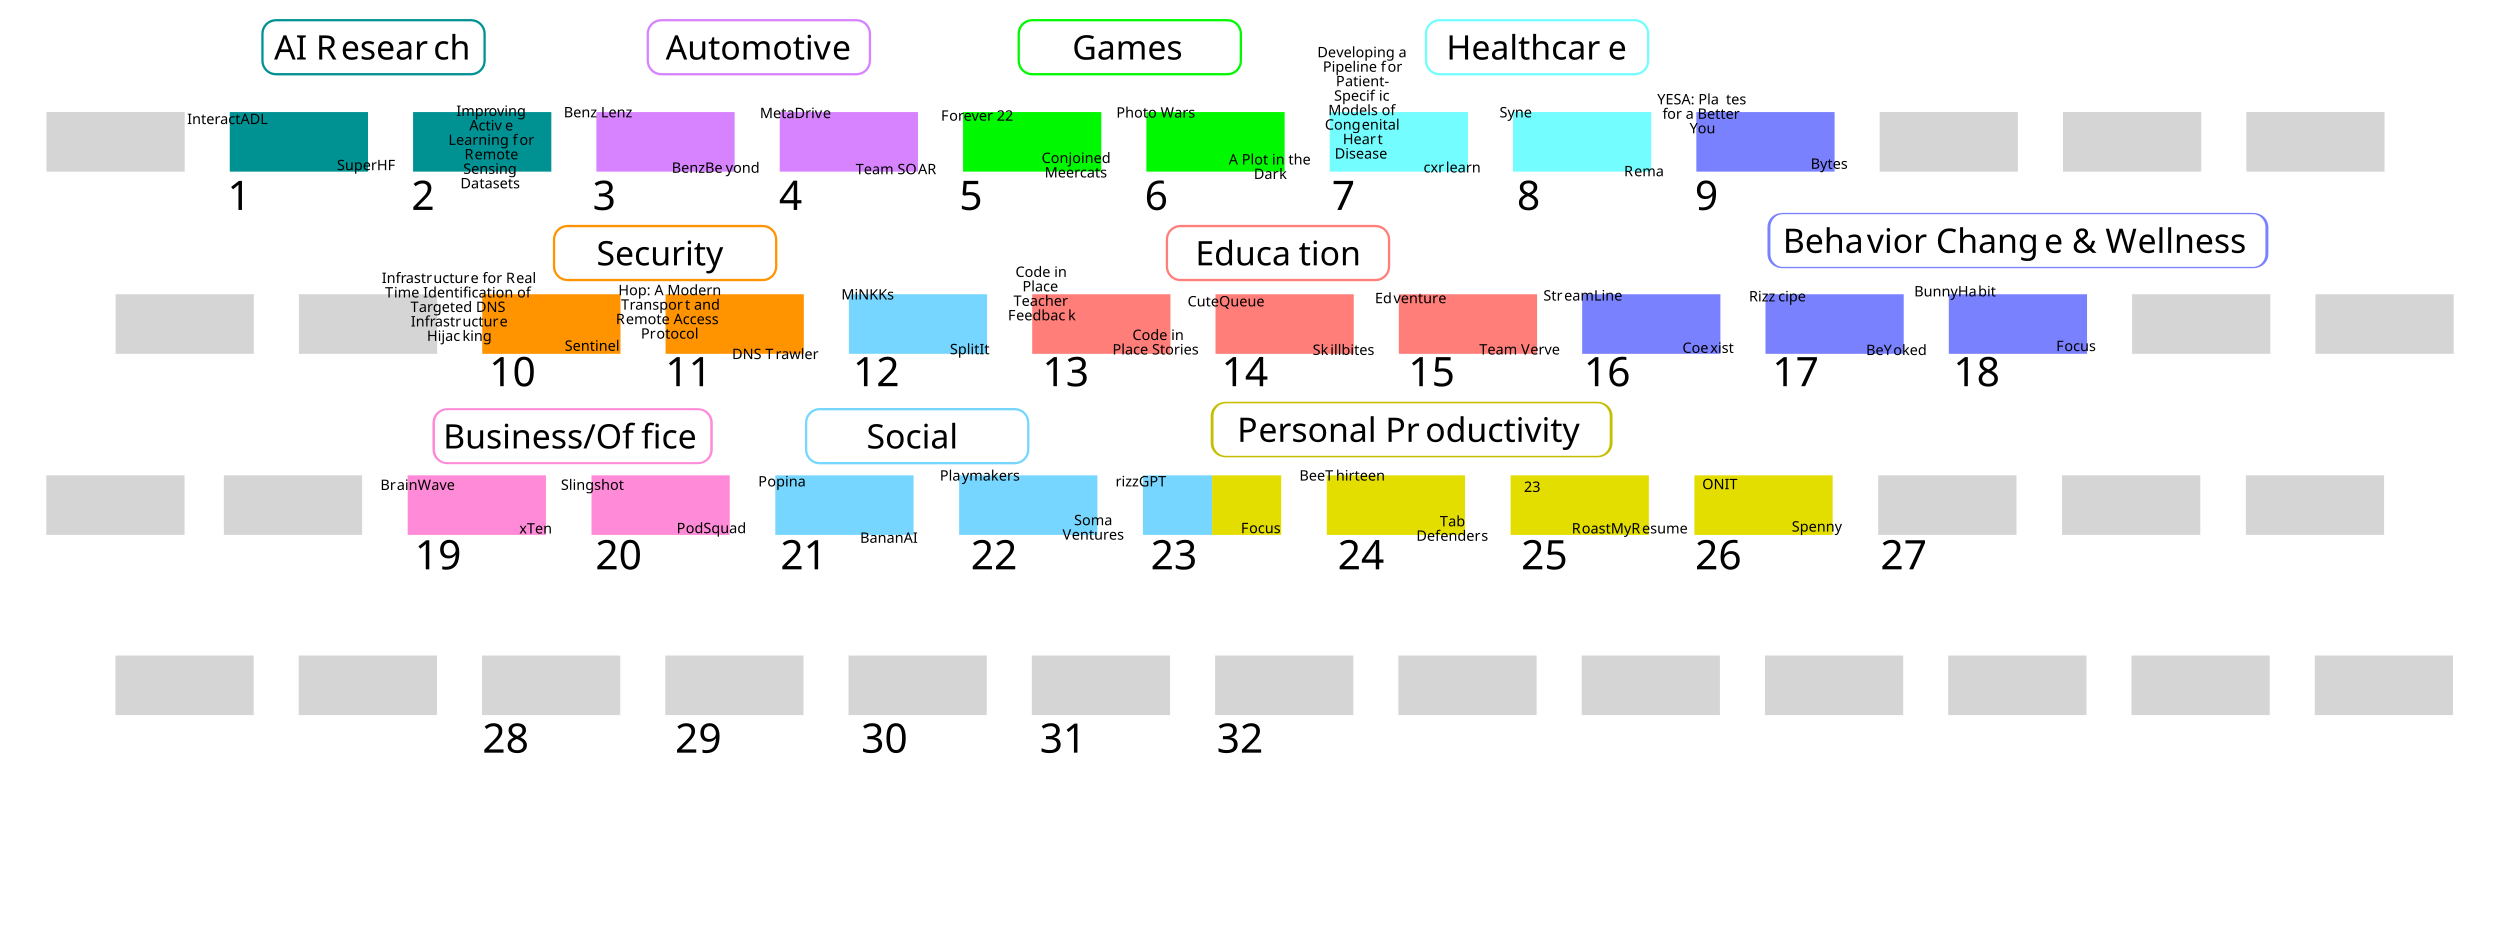
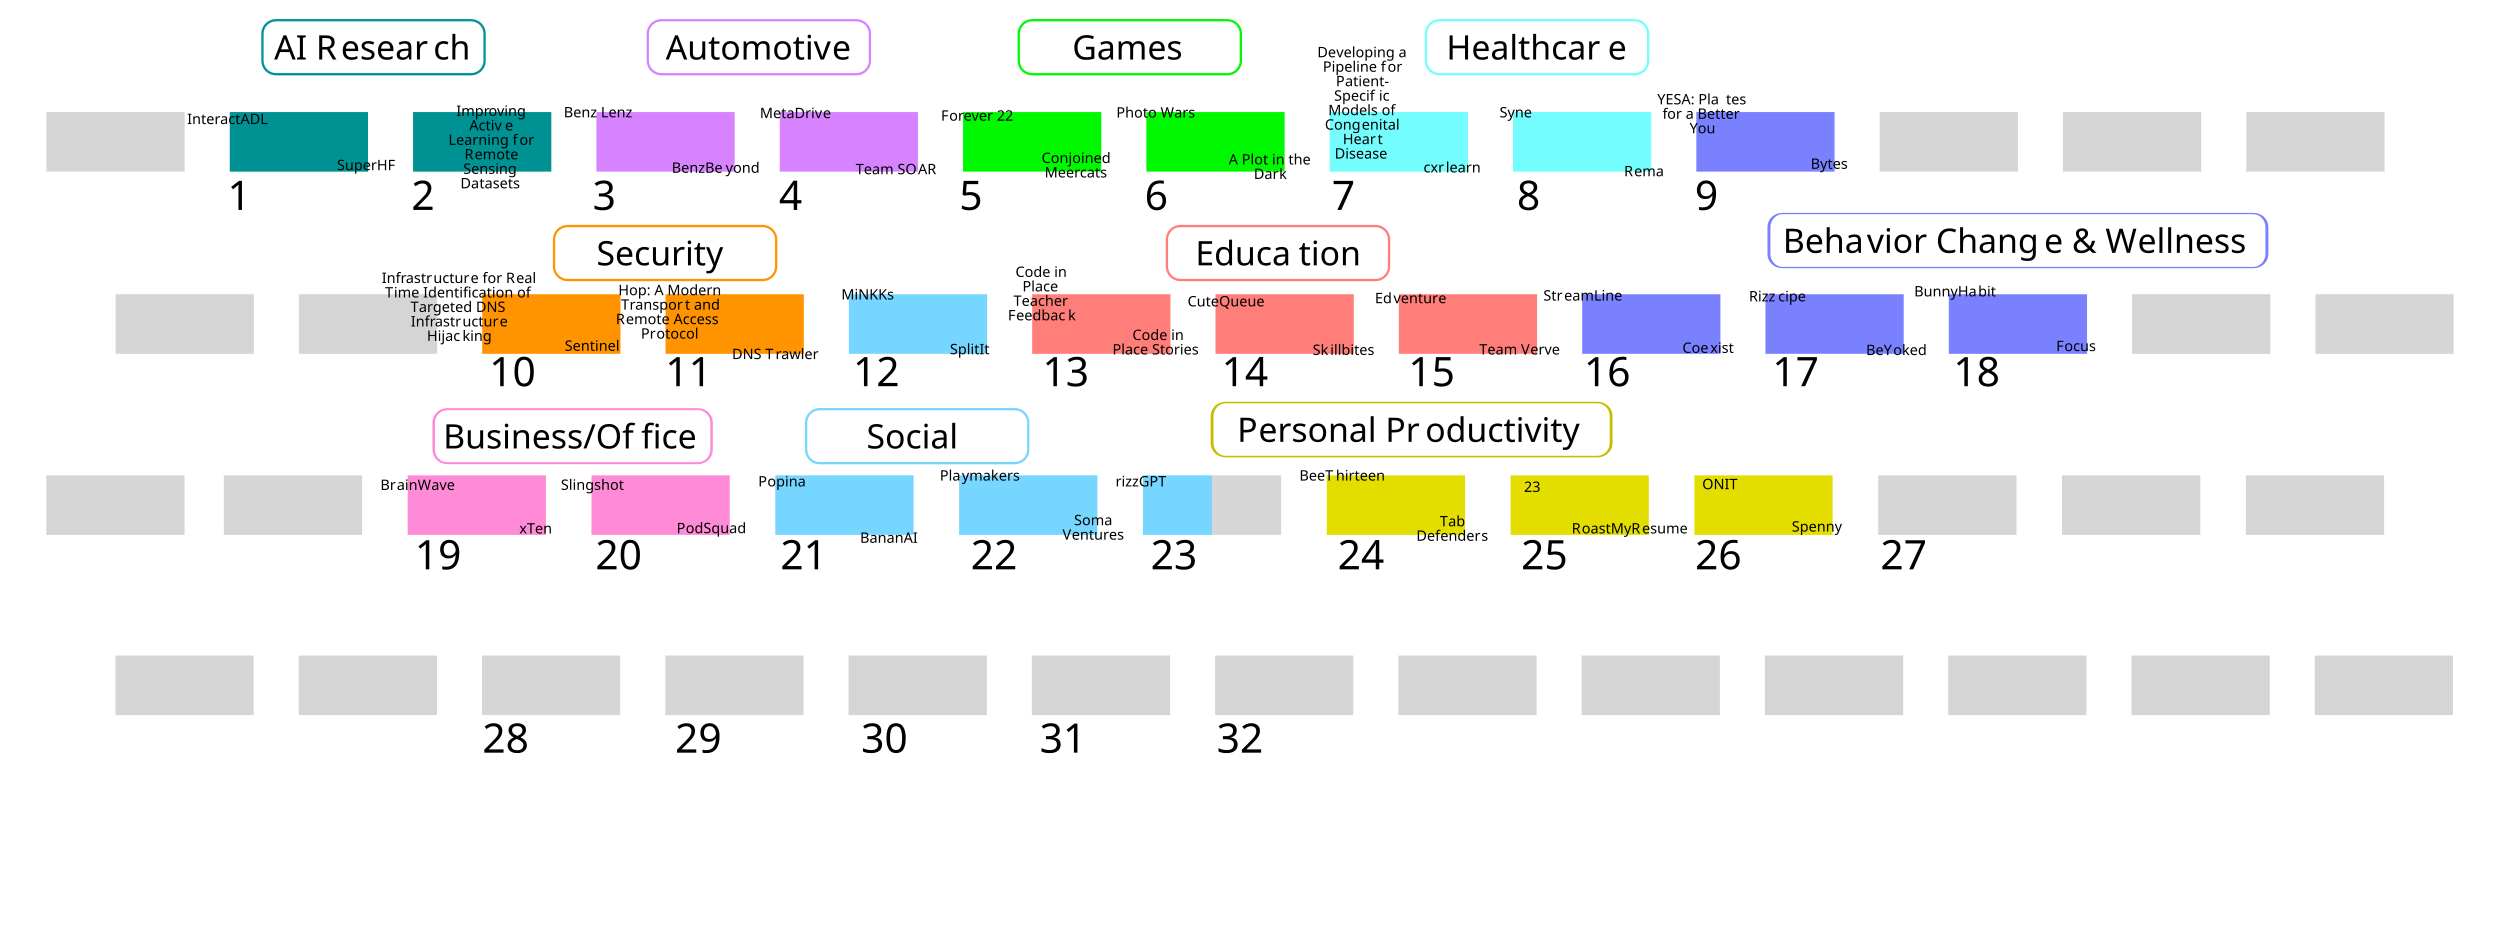
<svg xmlns="http://www.w3.org/2000/svg" width="100%" height="100%" viewBox="0 0 4318 1600" version="1.1" xml:space="preserve" style="fill-rule:evenodd;clip-rule:evenodd;stroke-linecap:round;stroke-linejoin:round;stroke-miterlimit:1.5;">
  <g transform="matrix(1,0,0,1,0.0192315,85.8607)">
    <rect x="80.184" y="107.692" width="238.785" height="102.894" style="fill:rgb(213,213,213);" />
  </g>
  <g transform="matrix(1,0,0,1,119.464,400.539)">
    <rect x="80.184" y="107.692" width="238.785" height="102.894" style="fill:rgb(213,213,213);" />
  </g>
  <g transform="matrix(1,0,0,1,119.196,1024.53)">
    <rect x="80.184" y="107.692" width="238.785" height="102.894" style="fill:rgb(213,213,213);" />
  </g>
  <g transform="matrix(1,0,0,1,435.753,1024.53)">
    <rect x="80.184" y="107.692" width="238.785" height="102.894" style="fill:rgb(213,213,213);" />
  </g>
  <g transform="matrix(1,0,0,1,752.31,1024.53)">
    <rect x="80.184" y="107.692" width="238.785" height="102.894" style="fill:rgb(214,214,214);" />
  </g>
  <g transform="matrix(1,0,0,1,1068.87,1024.53)">
    <rect x="80.184" y="107.692" width="238.785" height="102.894" style="fill:rgb(214,214,214);" />
  </g>
  <g transform="matrix(1,0,0,1,1385.42,1024.53)">
    <rect x="80.184" y="107.692" width="238.785" height="102.894" style="fill:rgb(213,213,213);" />
  </g>
  <g transform="matrix(1,0,0,1,1701.98,1024.53)">
    <rect x="80.184" y="107.692" width="238.785" height="102.894" style="fill:rgb(213,213,213);" />
  </g>
  <g transform="matrix(1,0,0,1,2018.54,1024.53)">
    <rect x="80.184" y="107.692" width="238.785" height="102.894" style="fill:rgb(213,213,213);" />
  </g>
  <g transform="matrix(1,0,0,1,2335.09,1024.53)">
    <rect x="80.184" y="107.692" width="238.785" height="102.894" style="fill:rgb(213,213,213);" />
  </g>
  <g transform="matrix(1,0,0,1,2651.65,1024.53)">
    <rect x="80.184" y="107.692" width="238.785" height="102.894" style="fill:rgb(213,213,213);" />
  </g>
  <g transform="matrix(1,0,0,1,2968.21,1024.53)">
    <rect x="80.184" y="107.692" width="238.785" height="102.894" style="fill:rgb(213,213,213);" />
  </g>
  <g transform="matrix(1,0,0,1,3284.76,1024.53)">
    <rect x="80.184" y="107.692" width="238.785" height="102.894" style="fill:rgb(213,213,213);" />
  </g>
  <g transform="matrix(1,0,0,1,3601.32,1024.53)">
    <rect x="80.184" y="107.692" width="238.785" height="102.894" style="fill:rgb(213,213,213);" />
  </g>
  <g transform="matrix(1,0,0,1,3917.88,1024.53)">
    <rect x="80.184" y="107.692" width="238.785" height="102.894" style="fill:rgb(213,213,213);" />
  </g>
  <g transform="matrix(1,0,0,1,-0.196716,713.311)">
    <rect x="80.184" y="107.692" width="238.785" height="102.894" style="fill:rgb(213,213,213);" />
  </g>
  <g transform="matrix(1,0,0,1,306.479,713.311)">
    <rect x="80.184" y="107.692" width="238.785" height="102.894" style="fill:rgb(213,213,213);" />
  </g>
  <g transform="matrix(1,0,0,1,623.967,713.311)">
    <rect x="80.184" y="107.692" width="238.785" height="102.894" style="fill:rgb(255,138,216);" />
  </g>
  <g transform="matrix(1,0,0,1,941.456,713.311)">
    <rect x="80.184" y="107.692" width="238.785" height="102.894" style="fill:rgb(255,138,216);" />
  </g>
  <g transform="matrix(1,0,0,1,1258.94,713.311)">
    <rect x="80.184" y="107.692" width="238.785" height="102.894" style="fill:rgb(118,214,255);" />
  </g>
  <g transform="matrix(1,0,0,1,1576.43,713.311)">
    <rect x="80.184" y="107.692" width="238.785" height="102.894" style="fill:rgb(118,214,255);" />
  </g>
  <g transform="matrix(0.5,0,0,1,1934.01,713.311)">
    <rect x="80.184" y="107.692" width="238.785" height="102.894" style="fill:rgb(118,214,255);" />
  </g>
  <g transform="matrix(0.5,0,0,1,2053.41,713.311)">
-     <rect x="80.184" y="107.692" width="238.785" height="102.894" style="fill:rgb(228,221,0);" />
+     <rect x="80.184" y="107.692" width="238.785" height="102.894" style="fill:rgb(214,214,214);" />
  </g>
  <g transform="matrix(1,0,0,1,2211.41,713.311)">
    <rect x="80.184" y="107.692" width="238.785" height="102.894" style="fill:rgb(228,221,0);" />
  </g>
  <g transform="matrix(1,0,0,1,2528.9,713.311)">
    <rect x="80.184" y="107.692" width="238.785" height="102.894" style="fill:rgb(228,221,0);" />
  </g>
  <g transform="matrix(1,0,0,1,2846.39,713.311)">
    <rect x="80.184" y="107.692" width="238.785" height="102.894" style="fill:rgb(228,221,0);" />
  </g>
  <g transform="matrix(1,0,0,1,3163.87,713.311)">
    <rect x="80.184" y="107.692" width="238.785" height="102.894" style="fill:rgb(213,213,213);" />
  </g>
  <g transform="matrix(1,0,0,1,3481.36,713.311)">
    <rect x="80.184" y="107.692" width="238.785" height="102.894" style="fill:rgb(213,213,213);" />
  </g>
  <g transform="matrix(1,0,0,1,3798.85,713.311)">
    <rect x="80.184" y="107.692" width="238.785" height="102.894" style="fill:rgb(213,213,213);" />
  </g>
  <g transform="matrix(1,0,0,1,436.096,400.539)">
    <rect x="80.184" y="107.692" width="238.785" height="102.894" style="fill:rgb(213,213,213);" />
  </g>
  <g transform="matrix(1,0,0,1,752.727,400.539)">
    <rect x="80.184" y="107.692" width="238.785" height="102.894" style="fill:rgb(255,147,0);" />
  </g>
  <g transform="matrix(1,0,0,1,1069.36,400.539)">
    <rect x="80.184" y="107.692" width="238.785" height="102.894" style="fill:rgb(255,147,0);" />
  </g>
  <g transform="matrix(1,0,0,1,1385.99,400.539)">
    <rect x="80.184" y="107.692" width="238.785" height="102.894" style="fill:rgb(118,214,255);" />
  </g>
  <g transform="matrix(1,0,0,1,1702.62,400.539)">
    <rect x="80.184" y="107.692" width="238.785" height="102.894" style="fill:rgb(255,126,121);" />
  </g>
  <g transform="matrix(1,0,0,1,2019.25,400.539)">
    <rect x="80.184" y="107.692" width="238.785" height="102.894" style="fill:rgb(255,126,121);" />
  </g>
  <g transform="matrix(1,0,0,1,2335.89,400.539)">
    <rect x="80.184" y="107.692" width="238.785" height="102.894" style="fill:rgb(255,126,121);" />
  </g>
  <g transform="matrix(1,0,0,1,2652.52,400.539)">
    <rect x="80.184" y="107.692" width="238.785" height="102.894" style="fill:rgb(122,129,255);" />
  </g>
  <g transform="matrix(1,0,0,1,2969.15,400.539)">
    <rect x="80.184" y="107.692" width="238.785" height="102.894" style="fill:rgb(122,129,255);" />
  </g>
  <g transform="matrix(1,0,0,1,3285.78,400.539)">
    <rect x="80.184" y="107.692" width="238.785" height="102.894" style="fill:rgb(122,129,255);" />
  </g>
  <g transform="matrix(1,0,0,1,3602.41,400.539)">
    <rect x="80.184" y="107.692" width="238.785" height="102.894" style="fill:rgb(213,213,213);" />
  </g>
  <g transform="matrix(1,0,0,1,3919.04,400.539)">
    <rect x="80.184" y="107.692" width="238.785" height="102.894" style="fill:rgb(213,213,213);" />
  </g>
  <g transform="matrix(1,0,0,1,316.653,85.8607)">
    <rect x="80.184" y="107.692" width="238.785" height="102.894" style="fill:rgb(0,145,147);" />
  </g>
  <g transform="matrix(1,0,0,1,633.287,85.8607)">
    <rect x="80.184" y="107.692" width="238.785" height="102.894" style="fill:rgb(0,145,147);" />
  </g>
  <g transform="matrix(1,0,0,1,949.921,85.8607)">
    <rect x="80.184" y="107.692" width="238.785" height="102.894" style="fill:rgb(215,131,255);" />
  </g>
  <g transform="matrix(1,0,0,1,1266.55,85.8607)">
    <rect x="80.184" y="107.692" width="238.785" height="102.894" style="fill:rgb(215,131,255);" />
  </g>
  <g transform="matrix(1,0,0,1,1583.19,85.8607)">
    <rect x="80.184" y="107.692" width="238.785" height="102.894" style="fill:rgb(0,249,0);" />
  </g>
  <g transform="matrix(1,0,0,1,1899.82,85.8607)">
    <rect x="80.184" y="107.692" width="238.785" height="102.894" style="fill:rgb(0,249,0);" />
  </g>
  <g transform="matrix(1,0,0,1,2216.46,85.8607)">
    <rect x="80.184" y="107.692" width="238.785" height="102.894" style="fill:rgb(115,253,255);" />
  </g>
  <g transform="matrix(1,0,0,1,2533.09,85.8607)">
    <rect x="80.184" y="107.692" width="238.785" height="102.894" style="fill:rgb(115,253,255);" />
  </g>
  <g transform="matrix(1,0,0,1,2849.72,85.8607)">
    <rect x="80.184" y="107.692" width="238.785" height="102.894" style="fill:rgb(122,129,255);" />
  </g>
  <g transform="matrix(1,0,0,1,3166.36,85.8607)">
    <rect x="80.184" y="107.692" width="238.785" height="102.894" style="fill:rgb(213,213,213);" />
  </g>
  <g transform="matrix(1,0,0,1,3482.99,85.8607)">
    <rect x="80.184" y="107.692" width="238.785" height="102.894" style="fill:rgb(213,213,213);" />
  </g>
  <g transform="matrix(1,0,0,1,3799.63,85.8607)">
    <rect x="80.184" y="107.692" width="238.785" height="102.894" style="fill:rgb(213,213,213);" />
  </g>
  <g transform="matrix(1,0,0,1,8.45554,68.8356)">
    <g transform="matrix(70.3158,0,0,70.3158,426.262,293.732)">
        </g>
    <text x="384.478px" y="293.732px" style="font-family:'ArialRoundedMTBold', 'Arial Rounded MT Bold', sans-serif;font-size:70.316px;">1</text>
  </g>
  <g transform="matrix(1,0,0,1,326.03,68.8356)">
    <g transform="matrix(70.3158,0,0,70.3158,426.262,293.732)">
        </g>
    <text x="384.478px" y="293.732px" style="font-family:'ArialRoundedMTBold', 'Arial Rounded MT Bold', sans-serif;font-size:70.316px;">2</text>
  </g>
  <g transform="matrix(1,0,0,1,639.115,68.8356)">
    <g transform="matrix(70.3158,0,0,70.3158,426.262,293.732)">
        </g>
    <text x="384.478px" y="293.732px" style="font-family:'ArialRoundedMTBold', 'Arial Rounded MT Bold', sans-serif;font-size:70.316px;">3</text>
  </g>
  <g transform="matrix(1,0,0,1,960.898,68.8356)">
    <g transform="matrix(70.3158,0,0,70.3158,426.262,293.732)">
        </g>
    <text x="384.478px" y="293.732px" style="font-family:'ArialRoundedMTBold', 'Arial Rounded MT Bold', sans-serif;font-size:70.316px;">4</text>
  </g>
  <g transform="matrix(1,0,0,1,1272.39,68.8356)">
    <g transform="matrix(70.3158,0,0,70.3158,426.262,293.732)">
        </g>
    <text x="384.478px" y="293.732px" style="font-family:'ArialRoundedMTBold', 'Arial Rounded MT Bold', sans-serif;font-size:70.316px;">5</text>
  </g>
  <g transform="matrix(1,0,0,1,1592.62,68.8356)">
    <g transform="matrix(70.3158,0,0,70.3158,426.262,293.732)">
        </g>
    <text x="384.478px" y="293.732px" style="font-family:'ArialRoundedMTBold', 'Arial Rounded MT Bold', sans-serif;font-size:70.316px;">6</text>
  </g>
  <g transform="matrix(1,0,0,1,1915.85,68.8356)">
    <g transform="matrix(70.3158,0,0,70.3158,426.262,293.732)">
        </g>
    <text x="384.478px" y="293.732px" style="font-family:'ArialRoundedMTBold', 'Arial Rounded MT Bold', sans-serif;font-size:70.316px;">7</text>
  </g>
  <g transform="matrix(1,0,0,1,2235.55,68.8356)">
    <g transform="matrix(70.3158,0,0,70.3158,426.262,293.732)">
        </g>
    <text x="384.478px" y="293.732px" style="font-family:'ArialRoundedMTBold', 'Arial Rounded MT Bold', sans-serif;font-size:70.316px;">8</text>
  </g>
  <g transform="matrix(1,0,0,1,2542.94,68.8356)">
    <g transform="matrix(70.3158,0,0,70.3158,426.262,293.732)">
        </g>
    <text x="384.478px" y="293.732px" style="font-family:'ArialRoundedMTBold', 'Arial Rounded MT Bold', sans-serif;font-size:70.316px;">9</text>
  </g>
  <g transform="matrix(1,0,0,1,2989.41,373.294)">
    <g transform="matrix(70.3158,0,0,70.3158,468.046,293.732)">
        </g>
    <text x="384.478px" y="293.732px" style="font-family:'ArialRoundedMTBold', 'Arial Rounded MT Bold', sans-serif;font-size:70.316px;">18</text>
  </g>
  <g transform="matrix(1,0,0,1,2676.7,373.294)">
    <g transform="matrix(70.3158,0,0,70.3158,468.046,293.732)">
        </g>
    <text x="384.478px" y="293.732px" style="font-family:'ArialRoundedMTBold', 'Arial Rounded MT Bold', sans-serif;font-size:70.316px;">17</text>
  </g>
  <g transform="matrix(1,0,0,1,2351.26,373.294)">
    <g transform="matrix(70.3158,0,0,70.3158,468.046,293.732)">
        </g>
    <text x="384.478px" y="293.732px" style="font-family:'ArialRoundedMTBold', 'Arial Rounded MT Bold', sans-serif;font-size:70.316px;">16</text>
  </g>
  <g transform="matrix(1,0,0,1,2048.05,373.294)">
    <g transform="matrix(70.3158,0,0,70.3158,468.046,293.732)">
        </g>
    <text x="384.478px" y="293.732px" style="font-family:'ArialRoundedMTBold', 'Arial Rounded MT Bold', sans-serif;font-size:70.316px;">15</text>
  </g>
  <g transform="matrix(1,0,0,1,1725.52,373.294)">
    <g transform="matrix(70.3158,0,0,70.3158,468.046,293.732)">
        </g>
    <text x="384.478px" y="293.732px" style="font-family:'ArialRoundedMTBold', 'Arial Rounded MT Bold', sans-serif;font-size:70.316px;">14</text>
  </g>
  <g transform="matrix(1,0,0,1,1416.05,373.294)">
    <g transform="matrix(70.3158,0,0,70.3158,468.046,293.732)">
        </g>
    <text x="384.478px" y="293.732px" style="font-family:'ArialRoundedMTBold', 'Arial Rounded MT Bold', sans-serif;font-size:70.316px;">13</text>
  </g>
  <g transform="matrix(1,0,0,1,1088.82,373.294)">
    <g transform="matrix(70.3158,0,0,70.3158,468.046,293.732)">
        </g>
    <text x="384.478px" y="293.732px" style="font-family:'ArialRoundedMTBold', 'Arial Rounded MT Bold', sans-serif;font-size:70.316px;">12</text>
  </g>
  <g transform="matrix(1,0,0,1,764.664,373.294)">
    <g transform="matrix(70.3158,0,0,70.3158,468.046,293.732)">
        </g>
    <text x="384.478px" y="293.732px" style="font-family:'ArialRoundedMTBold', 'Arial Rounded MT Bold', sans-serif;font-size:70.316px;">11</text>
  </g>
  <g transform="matrix(1,0,0,1,460.52,373.294)">
    <g transform="matrix(70.3158,0,0,70.3158,468.046,293.732)">
        </g>
    <text x="384.478px" y="293.732px" style="font-family:'ArialRoundedMTBold', 'Arial Rounded MT Bold', sans-serif;font-size:70.316px;">10</text>
  </g>
  <g transform="matrix(1,0,0,1,332.006,689.567)">
    <g transform="matrix(70.3158,0,0,70.3158,468.046,293.732)">
        </g>
    <text x="384.478px" y="293.732px" style="font-family:'ArialRoundedMTBold', 'Arial Rounded MT Bold', sans-serif;font-size:70.316px;">19</text>
  </g>
  <g transform="matrix(1,0,0,1,643.875,689.567)">
    <g transform="matrix(70.3158,0,0,70.3158,468.046,293.732)">
        </g>
    <text x="384.478px" y="293.732px" style="font-family:'ArialRoundedMTBold', 'Arial Rounded MT Bold', sans-serif;font-size:70.316px;">20</text>
  </g>
  <g transform="matrix(1,0,0,1,963.383,689.567)">
    <g transform="matrix(70.3158,0,0,70.3158,468.046,293.732)">
        </g>
    <text x="384.478px" y="293.732px" style="font-family:'ArialRoundedMTBold', 'Arial Rounded MT Bold', sans-serif;font-size:70.316px;">21</text>
  </g>
  <g transform="matrix(1,0,0,1,1292.23,689.567)">
    <g transform="matrix(70.3158,0,0,70.3158,468.046,293.732)">
        </g>
    <text x="384.478px" y="293.732px" style="font-family:'ArialRoundedMTBold', 'Arial Rounded MT Bold', sans-serif;font-size:70.316px;">22</text>
  </g>
  <g transform="matrix(1,0,0,1,1602.92,689.567)">
    <g transform="matrix(70.3158,0,0,70.3158,468.046,293.732)">
        </g>
    <text x="384.478px" y="293.732px" style="font-family:'ArialRoundedMTBold', 'Arial Rounded MT Bold', sans-serif;font-size:70.316px;">23</text>
  </g>
  <g transform="matrix(1,0,0,1,1925.99,689.567)">
    <g transform="matrix(70.3158,0,0,70.3158,468.046,293.732)">
        </g>
    <text x="384.478px" y="293.732px" style="font-family:'ArialRoundedMTBold', 'Arial Rounded MT Bold', sans-serif;font-size:70.316px;">24</text>
  </g>
  <g transform="matrix(1,0,0,1,2242.82,689.567)">
    <g transform="matrix(70.3158,0,0,70.3158,468.046,293.732)">
        </g>
    <text x="384.478px" y="293.732px" style="font-family:'ArialRoundedMTBold', 'Arial Rounded MT Bold', sans-serif;font-size:70.316px;">25</text>
  </g>
  <g transform="matrix(1,0,0,1,2543.24,689.567)">
    <g transform="matrix(70.3158,0,0,70.3158,468.046,293.732)">
        </g>
    <text x="384.478px" y="293.732px" style="font-family:'ArialRoundedMTBold', 'Arial Rounded MT Bold', sans-serif;font-size:70.316px;">26</text>
  </g>
  <g transform="matrix(1,0,0,1,2863.38,689.567)">
    <g transform="matrix(70.3158,0,0,70.3158,468.046,293.732)">
        </g>
    <text x="384.478px" y="293.732px" style="font-family:'ArialRoundedMTBold', 'Arial Rounded MT Bold', sans-serif;font-size:70.316px;">27</text>
  </g>
  <g transform="matrix(1,0,0,1,1716.96,1006.3)">
    <g transform="matrix(70.3158,0,0,70.3158,468.046,293.732)">
        </g>
    <text x="384.478px" y="293.732px" style="font-family:'ArialRoundedMTBold', 'Arial Rounded MT Bold', sans-serif;font-size:70.316px;">32</text>
  </g>
  <g transform="matrix(1,0,0,1,1411.28,1006.3)">
    <g transform="matrix(70.3158,0,0,70.3158,468.046,293.732)">
        </g>
    <text x="384.478px" y="293.732px" style="font-family:'ArialRoundedMTBold', 'Arial Rounded MT Bold', sans-serif;font-size:70.316px;">31</text>
  </g>
  <g transform="matrix(1,0,0,1,1102.9,1006.3)">
    <g transform="matrix(70.3158,0,0,70.3158,468.046,293.732)">
        </g>
    <text x="384.478px" y="293.732px" style="font-family:'ArialRoundedMTBold', 'Arial Rounded MT Bold', sans-serif;font-size:70.316px;">30</text>
  </g>
  <g transform="matrix(1,0,0,1,781.515,1006.3)">
    <g transform="matrix(70.3158,0,0,70.3158,468.046,293.732)">
        </g>
    <text x="384.478px" y="293.732px" style="font-family:'ArialRoundedMTBold', 'Arial Rounded MT Bold', sans-serif;font-size:70.316px;">29</text>
  </g>
  <g transform="matrix(1,0,0,1,448.64,1006.3)">
    <g transform="matrix(70.3158,0,0,70.3158,468.046,293.732)">
        </g>
    <text x="384.478px" y="293.732px" style="font-family:'ArialRoundedMTBold', 'Arial Rounded MT Bold', sans-serif;font-size:70.316px;">28</text>
  </g>
  <g transform="matrix(1,0,0,1,-31.3942,-272.551)">
    <g transform="matrix(58.3333,0,0,58.3333,848.24,375.353)">
        </g>
    <text x="504.848px" y="375.353px" style="font-family:'ArialRoundedMTBold', 'Arial Rounded MT Bold', sans-serif;font-size:58.333px;">AI R<tspan x="620.148px 654.812px " y="375.353px 375.353px ">es</tspan>ear<tspan x="779.795px " y="375.353px ">c</tspan>h</text>
    <path d="M868.392,330.796C868.392,317.924 857.941,307.474 845.069,307.474L508.019,307.474C495.147,307.474 484.697,317.924 484.697,330.796L484.697,377.441C484.697,390.313 495.147,400.764 508.019,400.764L845.069,400.764C857.941,400.764 868.392,390.313 868.392,377.441L868.392,330.796Z" style="fill:none;stroke:rgb(0,145,147);stroke-width:3.96px;" />
  </g>
  <g transform="matrix(1,0,0,1,634.151,-272.551)">
    <g transform="matrix(58.3333,0,0,58.3333,837.488,375.353)">
        </g>
    <text x="515.601px" y="375.353px" style="font-family:'ArialRoundedMTBold', 'Arial Rounded MT Bold', sans-serif;font-size:58.333px;">Automotiv<tspan x="802.824px " y="375.353px ">e</tspan>
    </text>
    <path d="M868.392,330.796C868.392,317.924 857.941,307.474 845.069,307.474L508.019,307.474C495.147,307.474 484.697,317.924 484.697,330.796L484.697,377.441C484.697,390.313 495.147,400.764 508.019,400.764L845.069,400.764C857.941,400.764 868.392,390.313 868.392,377.441L868.392,330.796Z" style="fill:none;stroke:rgb(215,131,255);stroke-width:3.96px;" />
  </g>
  <g transform="matrix(1,0,0,1,1274.85,-272.551)">
    <g transform="matrix(58.3333,0,0,58.3333,775.922,375.353)">
        </g>
    <text x="577.167px" y="375.353px" style="font-family:'ArialRoundedMTBold', 'Arial Rounded MT Bold', sans-serif;font-size:58.333px;">Games</text>
    <path d="M868.392,330.796C868.392,317.924 857.941,307.474 845.069,307.474L508.019,307.474C495.147,307.474 484.697,317.924 484.697,330.796L484.697,377.441C484.697,390.313 495.147,400.764 508.019,400.764L845.069,400.764C857.941,400.764 868.392,390.313 868.392,377.441L868.392,330.796Z" style="fill:none;stroke:rgb(0,249,0);stroke-width:3.96px;" />
  </g>
  <g transform="matrix(1,0,0,1,1978.31,-272.551)">
    <g transform="matrix(58.3333,0,0,58.3333,833.258,375.353)">
        </g>
    <text x="519.83px" y="375.353px" style="font-family:'ArialRoundedMTBold', 'Arial Rounded MT Bold', sans-serif;font-size:58.333px;">Healthcar<tspan x="798.594px " y="375.353px ">e</tspan>
    </text>
    <path d="M868.392,330.796C868.392,317.924 857.941,307.474 845.069,307.474L508.019,307.474C495.147,307.474 484.697,317.924 484.697,330.796L484.697,377.441C484.697,390.313 495.147,400.764 508.019,400.764L845.069,400.764C857.941,400.764 868.392,390.313 868.392,377.441L868.392,330.796Z" style="fill:none;stroke:rgb(115,253,255);stroke-width:3.96px;" />
  </g>
  <g transform="matrix(2.24152,0,0,1,1968.87,61.366)">
    <g transform="matrix(0.446127,0,0,1,268.461,0)">
      <g transform="matrix(58.3333,0,0,58.3333,1320.72,375.353)">
            </g>
      <text x="508.728px" y="375.353px" style="font-family:'ArialRoundedMTBold', 'Arial Rounded MT Bold', sans-serif;font-size:58.333px;">Beha<tspan x="653.793px 685.409px " y="375.353px 375.353px ">vi</tspan>or Chang<tspan x="959.9px 994.564px " y="375.353px 375.353px ">e </tspan>&amp; W<tspan x="1121.31px 1155.98px " y="375.353px 375.353px ">el</tspan>lness</text>
    </g>
    <path d="M868.392,330.796C868.392,317.924 863.73,307.474 857.987,307.474L495.102,307.474C489.359,307.474 484.697,317.924 484.697,330.796L484.697,377.441C484.697,390.313 489.359,400.764 495.102,400.764L857.987,400.764C863.73,400.764 868.392,390.313 868.392,377.441L868.392,330.796Z" style="fill:none;stroke:rgb(122,129,255);stroke-width:2.28px;" />
  </g>
  <g transform="matrix(1,0,0,1,472.242,82.9232)">
    <g transform="matrix(58.3333,0,0,58.3333,795.091,375.353)">
        </g>
    <text x="557.998px" y="375.353px" style="font-family:'ArialRoundedMTBold', 'Arial Rounded MT Bold', sans-serif;font-size:58.333px;">Security</text>
    <path d="M868.392,330.796C868.392,317.924 857.941,307.474 845.069,307.474L508.019,307.474C495.147,307.474 484.697,317.924 484.697,330.796L484.697,377.441C484.697,390.313 495.147,400.764 508.019,400.764L845.069,400.764C857.941,400.764 868.392,390.313 868.392,377.441L868.392,330.796Z" style="fill:none;stroke:rgb(255,147,0);stroke-width:3.96px;" />
  </g>
  <g transform="matrix(1,0,0,1,1530.8,82.9232)">
    <g transform="matrix(58.3333,0,0,58.3333,819.245,375.353)">
        </g>
    <text x="533.844px" y="375.353px" style="font-family:'ArialRoundedMTBold', 'Arial Rounded MT Bold', sans-serif;font-size:58.333px;">Educa<tspan x="712.319px 732.969px " y="375.353px 375.353px ">ti</tspan>on</text>
    <path d="M868.392,330.796C868.392,317.924 857.941,307.474 845.069,307.474L508.019,307.474C495.147,307.474 484.697,317.924 484.697,330.796L484.697,377.441C484.697,390.313 495.147,400.764 508.019,400.764L845.069,400.764C857.941,400.764 868.392,390.313 868.392,377.441L868.392,330.796Z" style="fill:none;stroke:rgb(255,126,121);stroke-width:3.96px;" />
  </g>
  <g transform="matrix(1,0,0,1,907.617,399.236)">
    <g transform="matrix(58.3333,0,0,58.3333,764.087,375.353)">
        </g>
    <text x="589.002px" y="375.353px" style="font-family:'ArialRoundedMTBold', 'Arial Rounded MT Bold', sans-serif;font-size:58.333px;">Social</text>
    <path d="M868.392,330.796C868.392,317.924 857.941,307.474 845.069,307.474L508.019,307.474C495.147,307.474 484.697,317.924 484.697,330.796L484.697,377.441C484.697,390.313 495.147,400.764 508.019,400.764L845.069,400.764C857.941,400.764 868.392,390.313 868.392,377.441L868.392,330.796Z" style="fill:none;stroke:rgb(118,214,255);stroke-width:3.96px;" />
  </g>
  <g transform="matrix(1.25066,0,0,1,142.926,399.236)">
    <g transform="matrix(0.799581,0,0,1,97.1427,0)">
      <g transform="matrix(58.3333,0,0,58.3333,948.224,375.353)">
            </g>
      <text x="501.04px" y="375.353px" style="font-family:'ArialRoundedMTBold', 'Arial Rounded MT Bold', sans-serif;font-size:58.333px;">Business/Of<tspan x="842.951px 863.088px 878.896px " y="375.353px 375.353px 375.353px ">fic</tspan>e</text>
    </g>
    <path d="M868.392,330.796C868.392,317.924 860.036,307.474 849.744,307.474L503.345,307.474C493.053,307.474 484.697,317.924 484.697,330.796L484.697,377.441C484.697,390.313 493.053,400.764 503.345,400.764L849.744,400.764C860.036,400.764 868.392,390.313 868.392,377.441L868.392,330.796Z" style="fill:none;stroke:rgb(255,138,216);stroke-width:3.5px;" />
  </g>
  <g transform="matrix(1.7963,0,0,1,1222.84,387.817)">
    <g transform="matrix(0.5567,0,0,1,214.866,0)">
      <g transform="matrix(58.3333,0,0,58.3333,1130.59,375.353)">
            </g>
      <text x="528.033px" y="375.353px" style="font-family:'ArialRoundedMTBold', 'Arial Rounded MT Bold', sans-serif;font-size:58.333px;">P<tspan x="564.719px 599.383px 623.479px 655.096px " y="375.353px 375.353px 375.353px 375.353px ">erso</tspan>nal Pr<tspan x="852.853px 888.087px " y="375.353px 375.353px ">od</tspan>uctivity</text>
    </g>
    <path d="M868.392,330.796C868.392,317.924 862.574,307.474 855.408,307.474L497.681,307.474C490.515,307.474 484.697,317.924 484.697,330.796L484.697,377.441C484.697,390.313 490.515,400.764 497.681,400.764L855.408,400.764C862.574,400.764 868.392,390.313 868.392,377.441L868.392,330.796Z" style="fill:none;stroke:rgb(197,190,0);stroke-width:2.72px;" />
  </g>
  <g transform="matrix(1,0,0,1,-38.2923,84.0818)">
    <g transform="matrix(25,0,0,25,508.683,130.203)">
        </g>
    <text x="361.576px" y="130.203px" style="font-family:'ArialRoundedMTBold', 'Arial Rounded MT Bold', sans-serif;font-size:25px;">Inter<tspan x="418.534px 433.39px " y="130.203px 130.203px ">ac</tspan>tADL</text>
  </g>
  <g transform="matrix(1,0,0,1,200.493,163.712)">
    <g transform="matrix(25,0,0,25,488.779,130.203)">
        </g>
    <text x="381.479px" y="130.203px" style="font-family:'ArialRoundedMTBold', 'Arial Rounded MT Bold', sans-serif;font-size:25px;">SuperHF</text>
  </g>
  <g transform="matrix(1,0,0,1,601.281,72.4501)">
    <g transform="matrix(25,0,0,25,497.776,130.203)">
        </g>
    <text x="372.483px" y="130.203px" style="font-family:'ArialRoundedMTBold', 'Arial Rounded MT Bold', sans-serif;font-size:25px;">Benz Lenz</text>
  </g>
  <g transform="matrix(1,0,0,1,306.142,389.337)">
    <text x="353.186px" y="99.489px" style="font-family:'ArialRoundedMTBold', 'Arial Rounded MT Bold', sans-serif;font-size:25px;">Infr<tspan x="394.763px 409.619px " y="99.489px 99.489px ">as</tspan>tr<tspan x="442.346px 457.446px " y="99.489px 99.489px ">uc</tspan>tur<tspan x="506.58px 521.436px 527.686px 535.681px 550.781px " y="99.489px 99.489px 99.489px 99.489px 99.489px ">e for</tspan> R<tspan x="585.339px 600.195px " y="99.489px 99.489px ">ea</tspan>l</text>
    <text x="358.948px" y="124.489px" style="font-family:'ArialRoundedMTBold', 'Arial Rounded MT Bold', sans-serif;font-size:25px;">T<tspan x="374.243px 381.018px " y="124.489px 124.489px ">im</tspan>e Identif<tspan x="501.904px 508.679px 523.535px 537.769px 546.619px " y="124.489px 124.489px 124.489px 124.489px 124.489px ">icati</tspan>on of</text>
    <text x="402.917px" y="149.489px" style="font-family:'ArialRoundedMTBold', 'Arial Rounded MT Bold', sans-serif;font-size:25px;">T<tspan x="417.297px 432.153px 442.48px 457.483px 472.339px " y="149.489px 149.489px 149.489px 149.489px 149.489px ">arget</tspan>ed DNS</text>
    <text x="403.381px" y="174.489px" style="font-family:'ArialRoundedMTBold', 'Arial Rounded MT Bold', sans-serif;font-size:25px;">Infr<tspan x="444.958px 459.814px " y="174.489px 174.489px ">as</tspan>tr<tspan x="492.541px 507.642px " y="174.489px 174.489px ">uc</tspan>tur<tspan x="556.775px " y="174.489px ">e</tspan>
    </text>
    <g transform="matrix(25,0,0,25,543.762,199.489)">
        </g>
    <text x="431.25px" y="199.489px" style="font-family:'ArialRoundedMTBold', 'Arial Rounded MT Bold', sans-serif;font-size:25px;">Hijac<tspan x="492.554px 506.262px 513.037px " y="199.489px 199.489px 199.489px ">kin</tspan>g</text>
  </g>
  <g transform="matrix(1,0,0,1,589.69,475.692)">
    <g transform="matrix(25,0,0,25,484.623,130.203)">
        </g>
    <text x="385.636px" y="130.203px" style="font-family:'ArialRoundedMTBold', 'Arial Rounded MT Bold', sans-serif;font-size:25px;">Sentinel</text>
  </g>
  <g transform="matrix(1,0,0,1,694.784,410.392)">
    <text x="373.181px" y="99.489px" style="font-family:'ArialRoundedMTBold', 'Arial Rounded MT Bold', sans-serif;font-size:25px;">Hop: A Modern</text>
    <text x="377.838px" y="124.489px" style="font-family:'ArialRoundedMTBold', 'Arial Rounded MT Bold', sans-serif;font-size:25px;">T<tspan x="392.511px 402.838px 417.694px " y="124.489px 124.489px 124.489px ">ran</tspan>spor<tspan x="488.324px 497.174px " y="124.489px 124.489px ">t </tspan>and</text>
    <text x="368.903px" y="149.489px" style="font-family:'ArialRoundedMTBold', 'Arial Rounded MT Bold', sans-serif;font-size:25px;">R<tspan x="386.261px 401.117px " y="149.489px 149.489px ">em</tspan>ote Access</text>
    <g transform="matrix(25,0,0,25,514.648,174.489)">
        </g>
    <text x="412.195px" y="174.489px" style="font-family:'ArialRoundedMTBold', 'Arial Rounded MT Bold', sans-serif;font-size:25px;">Pr<tspan x="438.867px 453.967px " y="174.489px 174.489px ">ot</tspan>ocol</text>
  </g>
  <g transform="matrix(1,0,0,1,905.504,490.023)">
    <g transform="matrix(25,0,0,25,511.411,130.203)">
        </g>
    <text x="358.848px" y="130.203px" style="font-family:'ArialRoundedMTBold', 'Arial Rounded MT Bold', sans-serif;font-size:25px;">DNS T<tspan x="433.945px 444.272px 458.506px 478.83px " y="130.203px 130.203px 130.203px 130.203px ">rawl</tspan>er</text>
  </g>
  <g transform="matrix(1,0,0,1,801.172,168.248)">
    <g transform="matrix(25,0,0,25,511.228,130.203)">
        </g>
    <text x="359.031px" y="130.203px" style="font-family:'ArialRoundedMTBold', 'Arial Rounded MT Bold', sans-serif;font-size:25px;">BenzBe<tspan x="452.183px 465.403px 480.503px " y="130.203px 130.203px 130.203px ">yon</tspan>d</text>
  </g>
  <g transform="matrix(1,0,0,1,939.175,73.8855)">
    <g transform="matrix(25,0,0,25,496.976,130.203)">
        </g>
    <text x="373.282px" y="130.203px" style="font-family:'ArialRoundedMTBold', 'Arial Rounded MT Bold', sans-serif;font-size:25px;">MetaDriv<tspan x="482.12px " y="130.203px ">e</tspan>
    </text>
  </g>
  <g transform="matrix(1,0,0,1,1114.64,170.708)">
    <g transform="matrix(25,0,0,25,506.937,130.203)">
        </g>
    <text x="363.321px" y="130.203px" style="font-family:'ArialRoundedMTBold', 'Arial Rounded MT Bold', sans-serif;font-size:25px;">T<tspan x="377.372px 392.228px " y="130.203px 130.203px ">ea</tspan>m SO<tspan x="470.975px 488.956px " y="130.203px 130.203px ">AR</tspan>
    </text>
  </g>
  <g transform="matrix(1,0,0,1,1254.53,78.2745)">
    <g transform="matrix(25,0,0,25,499.528,130.203)">
        </g>
    <text x="370.731px" y="130.203px" style="font-family:'ArialRoundedMTBold', 'Arial Rounded MT Bold', sans-serif;font-size:25px;">F<tspan x="384.879px 399.979px 410.306px 424.54px 437.76px 452.616px " y="130.203px 130.203px 130.203px 130.203px 130.203px 130.203px ">orever</tspan> 22</text>
  </g>
  <g transform="matrix(1,0,0,1,1425.35,163.854)">
    <text x="373.661px" y="117.703px" style="font-family:'ArialRoundedMTBold', 'Arial Rounded MT Bold', sans-serif;font-size:25px;">Conjoined</text>
    <g transform="matrix(25,0,0,25,491.294,142.703)">
        </g>
    <text x="378.965px" y="142.703px" style="font-family:'ArialRoundedMTBold', 'Arial Rounded MT Bold', sans-serif;font-size:25px;">Meer<tspan x="439.805px 454.661px 468.894px 477.744px " y="142.703px 142.703px 142.703px 142.703px ">cats</tspan>
    </text>
  </g>
  <g transform="matrix(1,0,0,1,1364.85,378.808)">
    <text x="389.023px" y="99.489px" style="font-family:'ArialRoundedMTBold', 'Arial Rounded MT Bold', sans-serif;font-size:25px;">Code in</text>
    <text x="401.121px" y="124.489px" style="font-family:'ArialRoundedMTBold', 'Arial Rounded MT Bold', sans-serif;font-size:25px;">Place</text>
    <text x="385.679px" y="149.489px" style="font-family:'ArialRoundedMTBold', 'Arial Rounded MT Bold', sans-serif;font-size:25px;">T<tspan x="399.729px 414.585px 429.441px 443.674px 458.774px " y="149.489px 149.489px 149.489px 149.489px 149.489px ">eache</tspan>r</text>
    <g transform="matrix(25,0,0,25,494.23,174.489)">
        </g>
    <text x="376.029px" y="174.489px" style="font-family:'ArialRoundedMTBold', 'Arial Rounded MT Bold', sans-serif;font-size:25px;">F<tspan x="390.177px 405.033px " y="174.489px 174.489px ">ee</tspan>dbac<tspan x="479.899px " y="174.489px ">k</tspan>
    </text>
  </g>
  <g transform="matrix(1,0,0,1,1566.85,469.585)">
    <text x="389.023px" y="117.703px" style="font-family:'ArialRoundedMTBold', 'Arial Rounded MT Bold', sans-serif;font-size:25px;">Code in</text>
    <g transform="matrix(25,0,0,25,515.641,142.703)">
        </g>
    <text x="354.618px" y="142.703px" style="font-family:'ArialRoundedMTBold', 'Arial Rounded MT Bold', sans-serif;font-size:25px;">Place Stories</text>
  </g>
  <g transform="matrix(1,0,0,1,1684.49,399.003)">
    <g transform="matrix(25,0,0,25,503.641,130.203)">
        </g>
    <text x="366.617px" y="130.203px" style="font-family:'ArialRoundedMTBold', 'Arial Rounded MT Bold', sans-serif;font-size:25px;">CuteQueue</text>
  </g>
  <g transform="matrix(1,0,0,1,1887.24,482.82)">
    <g transform="matrix(25,0,0,25,490.311,130.203)">
        </g>
    <text x="379.947px" y="130.203px" style="font-family:'ArialRoundedMTBold', 'Arial Rounded MT Bold', sans-serif;font-size:25px;">Sk<tspan x="410.331px 417.106px " y="130.203px 130.203px ">il</tspan>lbites</text>
  </g>
  <g transform="matrix(1,0,0,1,2001.77,393.503)">
    <g transform="matrix(25,0,0,25,497.269,130.203)">
        </g>
    <text x="372.989px" y="130.203px" style="font-family:'ArialRoundedMTBold', 'Arial Rounded MT Bold', sans-serif;font-size:25px;">Ed<tspan x="404.96px 418.18px 433.036px " y="130.203px 130.203px 130.203px ">ven</tspan>tur<tspan x="482.413px " y="130.203px ">e</tspan>
    </text>
  </g>
  <g transform="matrix(1,0,0,1,1066.59,387.129)">
    <g transform="matrix(25,0,0,25,483.707,130.203)">
        </g>
    <text x="386.551px" y="130.203px" style="font-family:'ArialRoundedMTBold', 'Arial Rounded MT Bold', sans-serif;font-size:25px;">MiNKKs</text>
  </g>
  <g transform="matrix(1,0,0,1,1258.44,699.901)">
    <g transform="matrix(25,0,0,25,505.436,130.203)">
        </g>
    <text x="364.823px" y="130.203px" style="font-family:'ArialRoundedMTBold', 'Arial Rounded MT Bold', sans-serif;font-size:25px;">Pla<tspan x="402.799px 416.349px " y="130.203px 130.203px ">ym</tspan>ak<tspan x="466.703px 481.559px 491.886px " y="130.203px 130.203px 130.203px ">ers</tspan>
    </text>
  </g>
  <g transform="matrix(1,0,0,1,1454.3,789.419)">
    <text x="400.754px" y="117.703px" style="font-family:'ArialRoundedMTBold', 'Arial Rounded MT Bold', sans-serif;font-size:25px;">Soma</text>
    <g transform="matrix(25,0,0,25,489.426,142.703)">
        </g>
    <text x="380.832px" y="142.703px" style="font-family:'ArialRoundedMTBold', 'Arial Rounded MT Bold', sans-serif;font-size:25px;">V<tspan x="396.787px 411.643px " y="142.703px 142.703px ">en</tspan>tur<tspan x="461.02px 475.876px " y="142.703px 142.703px ">es</tspan>
    </text>
  </g>
  <g transform="matrix(1,0,0,1,1539.53,709.936)">
    <g transform="matrix(25,0,0,25,483.066,130.203)">
        </g>
    <text x="387.192px" y="130.203px" style="font-family:'ArialRoundedMTBold', 'Arial Rounded MT Bold', sans-serif;font-size:25px;">rizzGPT</text>
  </g>
  <g transform="matrix(1,0,0,1,1884.09,699.845)">
    <g transform="matrix(25,0,0,25,510.019,130.203)">
        </g>
    <text x="360.239px" y="130.203px" style="font-family:'ArialRoundedMTBold', 'Arial Rounded MT Bold', sans-serif;font-size:25px;">BeeT<tspan x="423.227px 438.328px 445.102px 456.357px 465.207px " y="130.203px 130.203px 130.203px 130.203px 130.203px ">hirte</tspan>en</text>
  </g>
-   <g transform="matrix(1,0,0,1,1744.51,790.691)">
-     <g transform="matrix(25,0,0,25,471.506,130.203)">
-         </g>
-     <text x="398.752px" y="130.203px" style="font-family:'ArialRoundedMTBold', 'Arial Rounded MT Bold', sans-serif;font-size:25px;">F<tspan x="412.9px 428px " y="130.203px 130.203px ">oc</tspan>us</text>
-   </g>
  <g transform="matrix(1,0,0,1,2074.02,791.361)">
    <text x="412.864px" y="117.703px" style="font-family:'ArialRoundedMTBold', 'Arial Rounded MT Bold', sans-serif;font-size:25px;">T<tspan x="427.244px 441.77px " y="117.703px 117.703px ">ab</tspan>
    </text>
    <g transform="matrix(25,0,0,25,497.965,142.703)">
        </g>
    <text x="372.294px" y="142.703px" style="font-family:'ArialRoundedMTBold', 'Arial Rounded MT Bold', sans-serif;font-size:25px;">Def<tspan x="413.651px 428.507px " y="142.703px 142.703px ">en</tspan>der<tspan x="484.415px " y="142.703px ">s</tspan>
    </text>
  </g>
  <g transform="matrix(1,0,0,1,2211.88,719.446)">
    <g transform="matrix(25,0,0,25,449.985,130.203)">
        </g>
    <text x="420.273px" y="130.203px" style="font-family:'ArialRoundedMTBold', 'Arial Rounded MT Bold', sans-serif;font-size:25px;">23</text>
  </g>
  <g transform="matrix(1,0,0,1,2359.94,791.163)">
    <g transform="matrix(25,0,0,25,556.621,130.203)">
        </g>
    <text x="354.692px" y="130.203px" style="font-family:'ArialRoundedMTBold', 'Arial Rounded MT Bold', sans-serif;font-size:25px;">R<tspan x="372.051px 387.151px " y="130.203px 130.203px ">oa</tspan>stMyR<tspan x="476.14px 490.996px " y="130.203px 130.203px ">es</tspan>ume</text>
  </g>
  <g transform="matrix(1,0,0,1,2515.52,714.721)">
    <g transform="matrix(25,0,0,25,486.778,130.203)">
        </g>
    <text x="424.535px" y="130.203px" style="font-family:'ArialRoundedMTBold', 'Arial Rounded MT Bold', sans-serif;font-size:25px;">ONIT</text>
  </g>
  <g transform="matrix(1,0,0,1,2684.51,787.974)">
    <g transform="matrix(25,0,0,25,501.109,130.203)">
        </g>
    <text x="410.204px" y="130.203px" style="font-family:'ArialRoundedMTBold', 'Arial Rounded MT Bold', sans-serif;font-size:25px;">Spenny</text>
  </g>
  <g transform="matrix(1,0,0,1,1102.24,807.351)">
    <g transform="matrix(25,0,0,25,486.979,130.203)">
        </g>
    <text x="383.28px" y="130.203px" style="font-family:'ArialRoundedMTBold', 'Arial Rounded MT Bold', sans-serif;font-size:25px;">BananAI</text>
  </g>
  <g transform="matrix(1,0,0,1,1241.19,481.636)">
    <g transform="matrix(25,0,0,25,470.817,130.203)">
        </g>
    <text x="399.442px" y="130.203px" style="font-family:'ArialRoundedMTBold', 'Arial Rounded MT Bold', sans-serif;font-size:25px;">SplitIt</text>
  </g>
  <g transform="matrix(1,0,0,1,916.061,709.994)">
    <g transform="matrix(25,0,0,25,476.719,130.203)">
        </g>
    <text x="393.54px" y="130.203px" style="font-family:'ArialRoundedMTBold', 'Arial Rounded MT Bold', sans-serif;font-size:25px;">P<tspan x="409.263px 424.363px " y="130.203px 130.203px ">op</tspan>ina</text>
  </g>
  <g transform="matrix(1,0,0,1,286.983,716.072)">
    <g transform="matrix(25,0,0,25,500.217,130.203)">
        </g>
    <text x="370.041px" y="130.203px" style="font-family:'ArialRoundedMTBold', 'Arial Rounded MT Bold', sans-serif;font-size:25px;">Br<tspan x="398.35px 413.205px " y="130.203px 130.203px ">ai</tspan>nW<tspan x="457.908px 472.141px 485.361px " y="130.203px 130.203px 130.203px ">ave</tspan>
    </text>
  </g>
  <g transform="matrix(1,0,0,1,490.263,791.301)">
    <g transform="matrix(25,0,0,25,463.645,130.203)">
        </g>
    <text x="406.614px" y="130.203px" style="font-family:'ArialRoundedMTBold', 'Arial Rounded MT Bold', sans-serif;font-size:25px;">xT<tspan x="433.689px 448.545px " y="130.203px 130.203px ">en</tspan>
    </text>
  </g>
  <g transform="matrix(1,0,0,1,590.353,715.905)">
    <g transform="matrix(25,0,0,25,491.904,130.203)">
        </g>
    <text x="378.354px" y="130.203px" style="font-family:'ArialRoundedMTBold', 'Arial Rounded MT Bold', sans-serif;font-size:25px;">Slingshot</text>
  </g>
  <g transform="matrix(1,0,0,1,795.676,790.699)">
    <g transform="matrix(25,0,0,25,497.294,130.203)">
        </g>
    <text x="372.965px" y="130.203px" style="font-family:'ArialRoundedMTBold', 'Arial Rounded MT Bold', sans-serif;font-size:25px;">P<tspan x="388.688px 403.788px " y="130.203px 130.203px ">od</tspan>Squad</text>
  </g>
  <g transform="matrix(1,0,0,1,2190.71,482.098)">
    <g transform="matrix(25,0,0,25,505.948,130.203)">
        </g>
    <text x="364.31px" y="130.203px" style="font-family:'ArialRoundedMTBold', 'Arial Rounded MT Bold', sans-serif;font-size:25px;">T<tspan x="378.361px 393.216px " y="130.203px 130.203px ">ea</tspan>m V<tspan x="452.396px 467.252px 477.872px " y="130.203px 130.203px 130.203px ">erv</tspan>e</text>
  </g>
  <g transform="matrix(1,0,0,1,1562.34,72.9328)">
    <g transform="matrix(25,0,0,25,504.447,130.203)">
        </g>
    <text x="365.812px" y="130.203px" style="font-family:'ArialRoundedMTBold', 'Arial Rounded MT Bold', sans-serif;font-size:25px;">Photo W<tspan x="465.714px 480.57px 490.897px " y="130.203px 130.203px 130.203px ">ars</tspan>
    </text>
  </g>
  <g transform="matrix(1,0,0,1,1759.48,166.412)">
    <text x="362.723px" y="117.703px" style="font-family:'ArialRoundedMTBold', 'Arial Rounded MT Bold', sans-serif;font-size:25px;">A Plot in the</text>
    <g transform="matrix(25,0,0,25,464.139,142.703)">
        </g>
    <text x="406.119px" y="142.703px" style="font-family:'ArialRoundedMTBold', 'Arial Rounded MT Bold', sans-serif;font-size:25px;">Dar<tspan x="449.808px " y="142.703px ">k</tspan>
    </text>
  </g>
  <g transform="matrix(1,0,0,1,1918.59,-0.570017)">
    <text x="356.669px" y="99.489px" style="font-family:'ArialRoundedMTBold', 'Arial Rounded MT Bold', sans-serif;font-size:25px;">De<tspan x="389.408px 402.628px 417.484px " y="99.489px 99.489px 99.489px ">vel</tspan>oping a</text>
    <text x="366.263px" y="124.489px" style="font-family:'ArialRoundedMTBold', 'Arial Rounded MT Bold', sans-serif;font-size:25px;">Pipeline f<tspan x="477.945px 493.046px " y="124.489px 124.489px ">or</tspan>
    </text>
    <text x="388.773px" y="149.489px" style="font-family:'ArialRoundedMTBold', 'Arial Rounded MT Bold', sans-serif;font-size:25px;">P<tspan x="404.496px 418.729px 427.579px " y="149.489px 149.489px 149.489px ">ati</tspan>ent-</text>
    <text x="385.605px" y="174.489px" style="font-family:'ArialRoundedMTBold', 'Arial Rounded MT Bold', sans-serif;font-size:25px;">Specif<tspan x="463.022px 469.797px " y="174.489px 174.489px ">ic</tspan>
    </text>
    <text x="375.528px" y="199.489px" style="font-family:'ArialRoundedMTBold', 'Arial Rounded MT Bold', sans-serif;font-size:25px;">Models of</text>
    <text x="369.669px" y="224.489px" style="font-family:'ArialRoundedMTBold', 'Arial Rounded MT Bold', sans-serif;font-size:25px;">Cong<tspan x="433.378px 448.234px " y="224.489px 224.489px ">en</tspan>ital</text>
    <text x="400.724px" y="249.489px" style="font-family:'ArialRoundedMTBold', 'Arial Rounded MT Bold', sans-serif;font-size:25px;">Hear<tspan x="460.685px " y="249.489px ">t</tspan>
    </text>
    <g transform="matrix(25,0,0,25,483.603,274.489)">
        </g>
    <text x="386.655px" y="274.489px" style="font-family:'ArialRoundedMTBold', 'Arial Rounded MT Bold', sans-serif;font-size:25px;">Disease</text>
  </g>
  <g transform="matrix(1,0,0,1,2074.06,167.638)">
    <g transform="matrix(25,0,0,25,485.648,130.203)">
        </g>
    <text x="384.611px" y="130.203px" style="font-family:'ArialRoundedMTBold', 'Arial Rounded MT Bold', sans-serif;font-size:25px;">cxr<tspan x="423.111px 429.886px " y="130.203px 130.203px ">le</tspan>arn</text>
  </g>
  <g transform="matrix(1,0,0,1,2184.93,72.6052)">
    <g transform="matrix(25,0,0,25,465.22,130.203)">
        </g>
    <text x="405.039px" y="130.203px" style="font-family:'ArialRoundedMTBold', 'Arial Rounded MT Bold', sans-serif;font-size:25px;">Syne</text>
  </g>
  <g transform="matrix(1,0,0,1,2404.52,174.245)">
    <g transform="matrix(25,0,0,25,469.724,130.203)">
        </g>
    <text x="400.535px" y="130.203px" style="font-family:'ArialRoundedMTBold', 'Arial Rounded MT Bold', sans-serif;font-size:25px;">R<tspan x="417.893px 432.749px " y="130.203px 130.203px ">em</tspan>a</text>
  </g>
  <g transform="matrix(1,0,0,1,2505.25,75.0218)">
    <text x="357.145px" y="105.203px" style="font-family:'ArialRoundedMTBold', 'Arial Rounded MT Bold', sans-serif;font-size:25px;">YESA: Pla<tspan x="475.858px 484.708px " y="105.203px 105.203px ">te</tspan>s</text>
    <text x="366.257px" y="130.203px" style="font-family:'ArialRoundedMTBold', 'Arial Rounded MT Bold', sans-serif;font-size:25px;">f<tspan x="374.253px 389.353px " y="130.203px 130.203px ">or</tspan> a Better</text>
    <g transform="matrix(25,0,0,25,457.255,155.203)">
        </g>
    <text x="413.004px" y="155.203px" style="font-family:'ArialRoundedMTBold', 'Arial Rounded MT Bold', sans-serif;font-size:25px;">Y<tspan x="427.054px 442.154px " y="155.203px 155.203px ">ou</tspan>
    </text>
  </g>
  <g transform="matrix(1,0,0,1,2726.62,161.376)">
    <g transform="matrix(25,0,0,25,469.523,130.203)">
        </g>
    <text x="400.736px" y="130.203px" style="font-family:'ArialRoundedMTBold', 'Arial Rounded MT Bold', sans-serif;font-size:25px;">Bytes</text>
  </g>
  <g transform="matrix(1,0,0,1,2300.32,388.951)">
    <g transform="matrix(25,0,0,25,504.886,130.203)">
        </g>
    <text x="365.372px" y="130.203px" style="font-family:'ArialRoundedMTBold', 'Arial Rounded MT Bold', sans-serif;font-size:25px;">Str<tspan x="401.224px 416.08px " y="130.203px 130.203px ">ea</tspan>mLine</text>
  </g>
  <g transform="matrix(1,0,0,1,2515.85,479.316)">
    <g transform="matrix(25,0,0,25,480.295,130.203)">
        </g>
    <text x="389.963px" y="130.203px" style="font-family:'ArialRoundedMTBold', 'Arial Rounded MT Bold', sans-serif;font-size:25px;">Coe<tspan x="438.096px 451.121px " y="130.203px 130.203px ">xi</tspan>st</text>
  </g>
  <g transform="matrix(1,0,0,1,2636.95,390.349)">
    <g transform="matrix(25,0,0,25,486.423,130.203)">
        </g>
    <text x="383.835px" y="130.203px" style="font-family:'ArialRoundedMTBold', 'Arial Rounded MT Bold', sans-serif;font-size:25px;">Rizz<tspan x="434.311px 449.167px " y="130.203px 130.203px ">ci</tspan>pe</text>
  </g>
  <g transform="matrix(1,0,0,1,2840.87,483.033)">
    <g transform="matrix(25,0,0,25,488.053,130.203)">
        </g>
    <text x="382.206px" y="130.203px" style="font-family:'ArialRoundedMTBold', 'Arial Rounded MT Bold', sans-serif;font-size:25px;">BeY<tspan x="429.093px 444.193px 457.572px 472.428px " y="130.203px 130.203px 130.203px 130.203px ">oked</tspan>
    </text>
  </g>
  <g transform="matrix(1,0,0,1,2941.87,381.789)">
    <g transform="matrix(25,0,0,25,505.93,130.203)">
        </g>
    <text x="364.329px" y="130.203px" style="font-family:'ArialRoundedMTBold', 'Arial Rounded MT Bold', sans-serif;font-size:25px;">BunnyHa<tspan x="474.68px 490.305px " y="130.203px 130.203px ">bi</tspan>t</text>
  </g>
  <g transform="matrix(1,0,0,1,3152.62,476.196)">
    <g transform="matrix(25,0,0,25,471.506,130.203)">
        </g>
    <text x="398.752px" y="130.203px" style="font-family:'ArialRoundedMTBold', 'Arial Rounded MT Bold', sans-serif;font-size:25px;">F<tspan x="412.9px 428px " y="130.203px 130.203px ">oc</tspan>us</text>
  </g>
  <g transform="matrix(1,0,0,1,413.718,100.774)">
    <text x="374.436px" y="99.489px" style="font-family:'ArialRoundedMTBold', 'Arial Rounded MT Bold', sans-serif;font-size:25px;">Impr<tspan x="430.002px 444.773px 458.323px " y="99.489px 99.489px 99.489px ">ovi</tspan>ng</text>
    <text x="396.86px" y="124.489px" style="font-family:'ArialRoundedMTBold', 'Arial Rounded MT Bold', sans-serif;font-size:25px;">Activ<tspan x="458.542px " y="124.489px ">e</tspan>
    </text>
    <text x="360.801px" y="149.489px" style="font-family:'ArialRoundedMTBold', 'Arial Rounded MT Bold', sans-serif;font-size:25px;">Learning f<tspan x="483.408px 498.508px " y="149.489px 149.489px ">or</tspan>
    </text>
    <text x="388.559px" y="174.489px" style="font-family:'ArialRoundedMTBold', 'Arial Rounded MT Bold', sans-serif;font-size:25px;">R<tspan x="405.918px 420.774px " y="174.489px 174.489px ">em</tspan>ote</text>
    <text x="386.289px" y="199.489px" style="font-family:'ArialRoundedMTBold', 'Arial Rounded MT Bold', sans-serif;font-size:25px;">Sensing</text>
    <g transform="matrix(25,0,0,25,488.755,224.489)">
        </g>
    <text x="381.504px" y="224.489px" style="font-family:'ArialRoundedMTBold', 'Arial Rounded MT Bold', sans-serif;font-size:25px;">Da<tspan x="414.243px 423.093px " y="224.489px 224.489px ">ta</tspan>sets</text>
  </g>
</svg>
